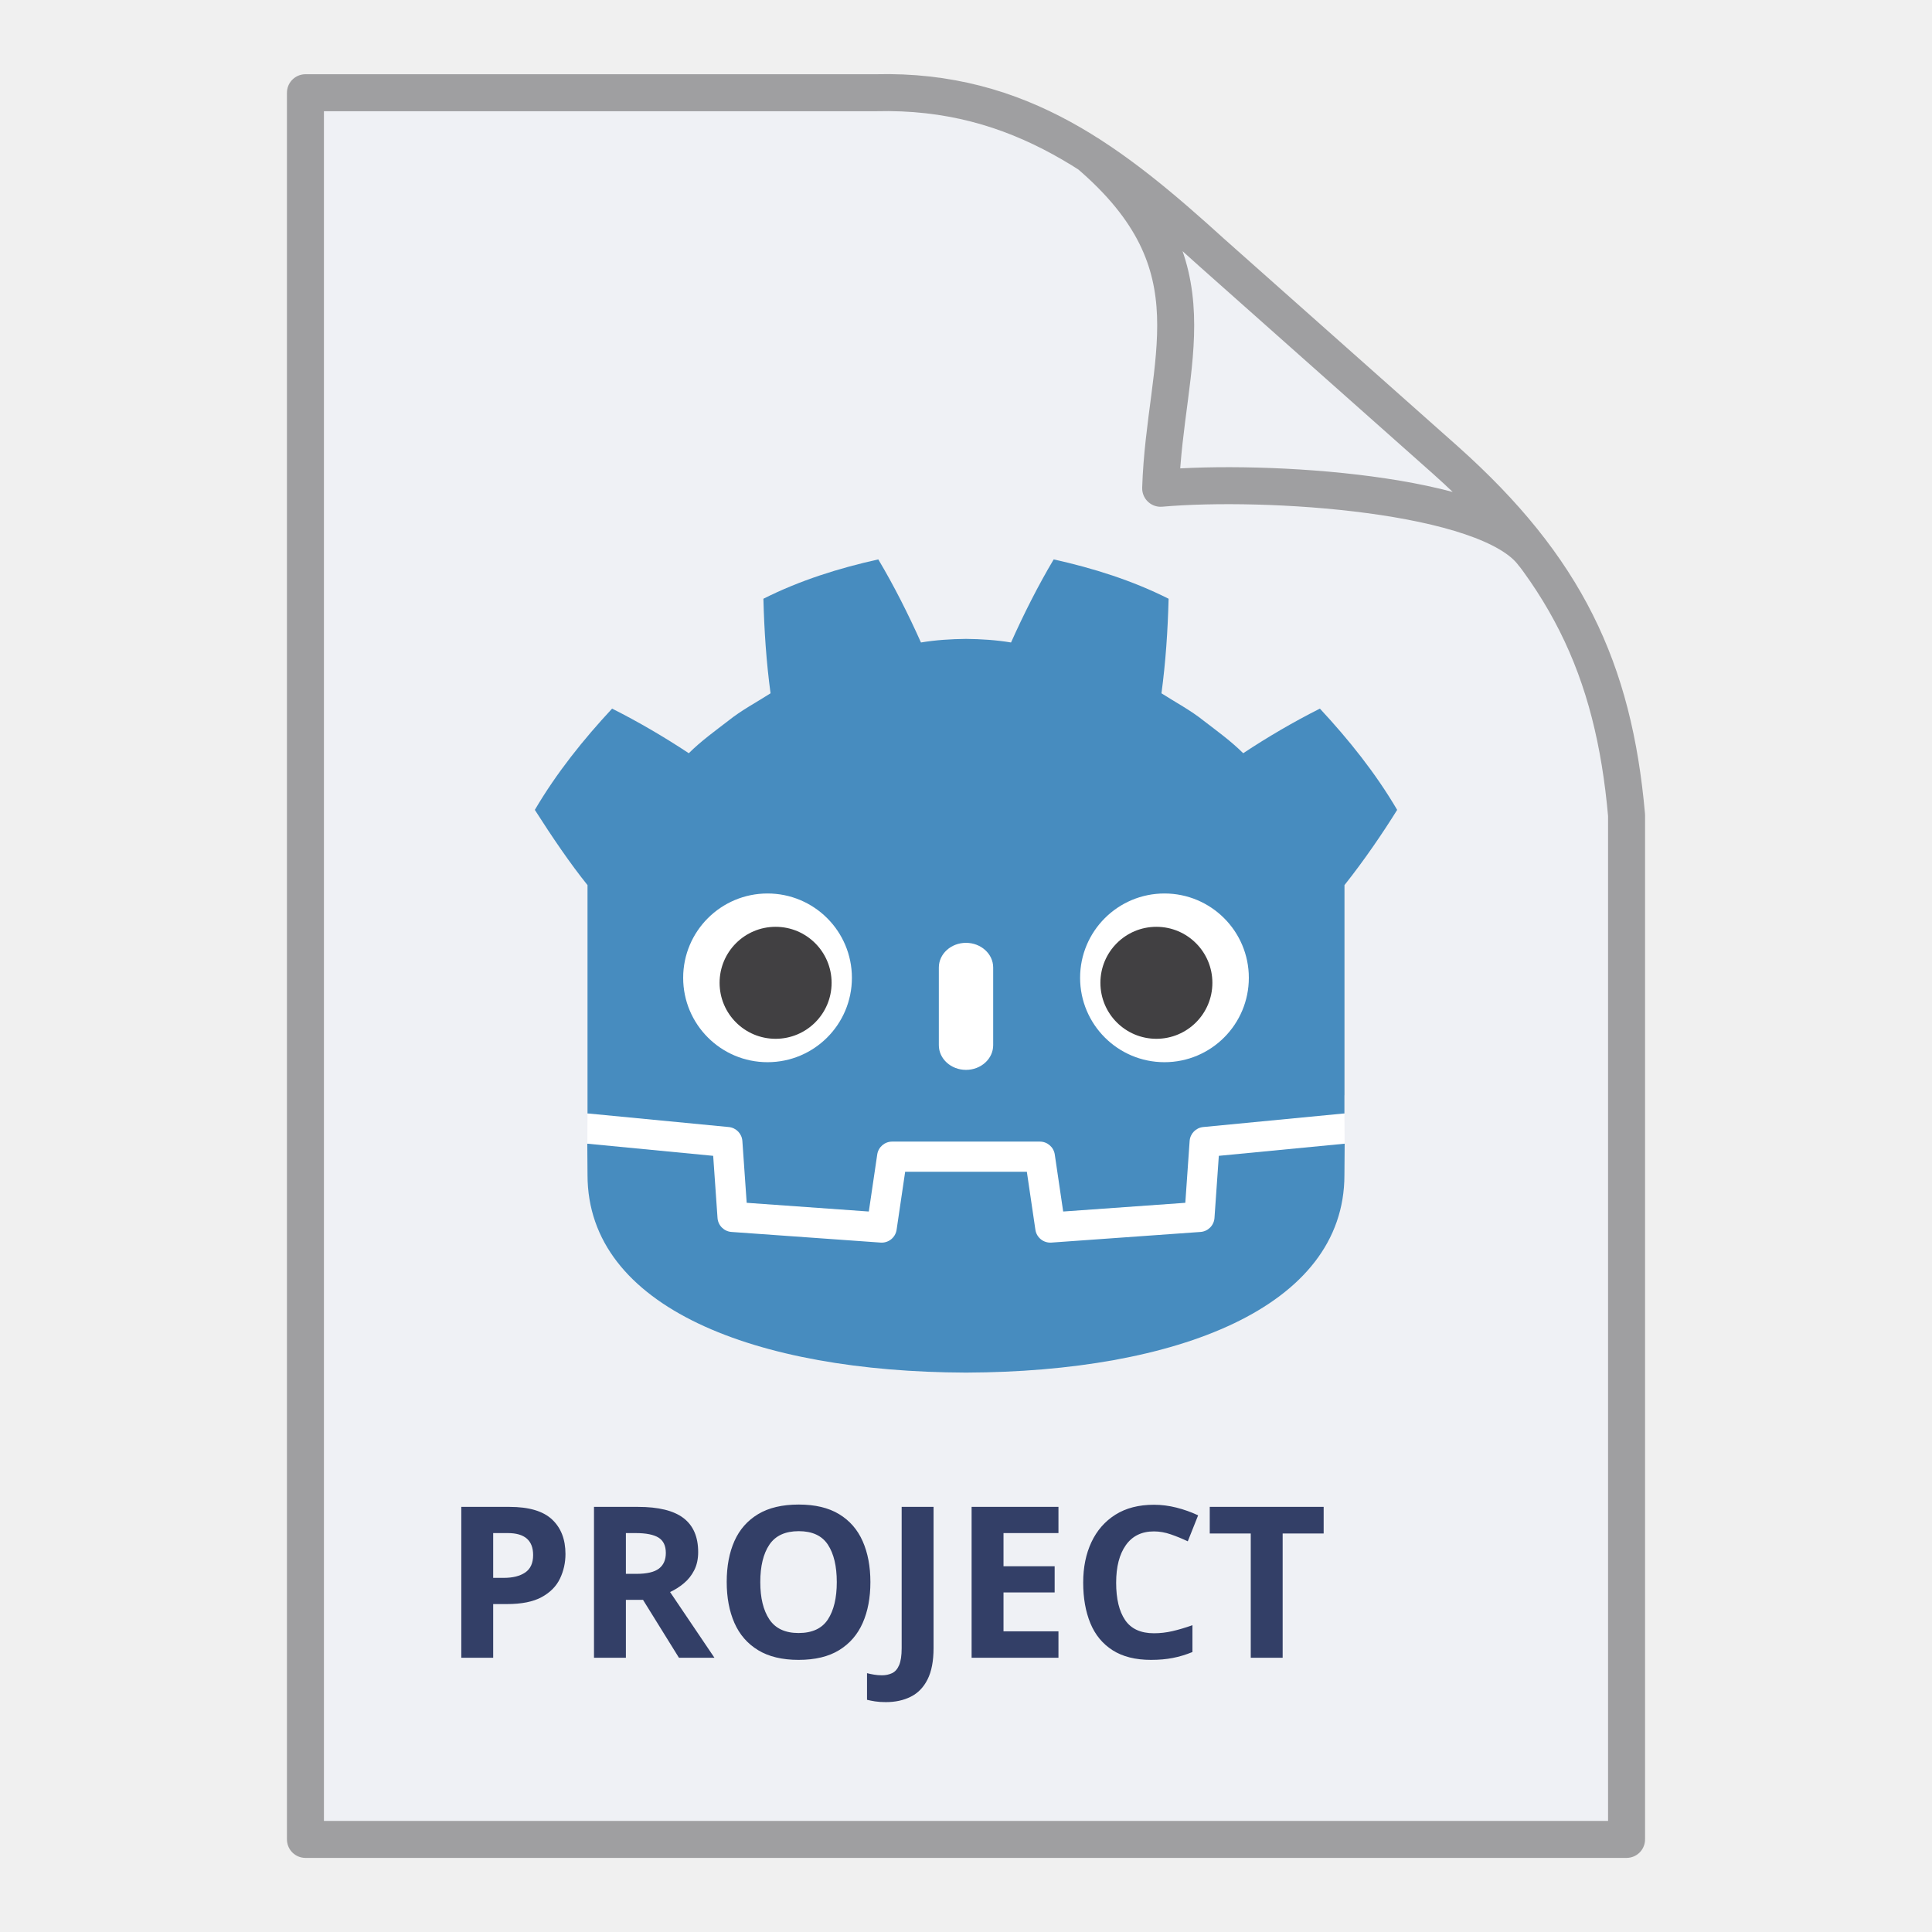
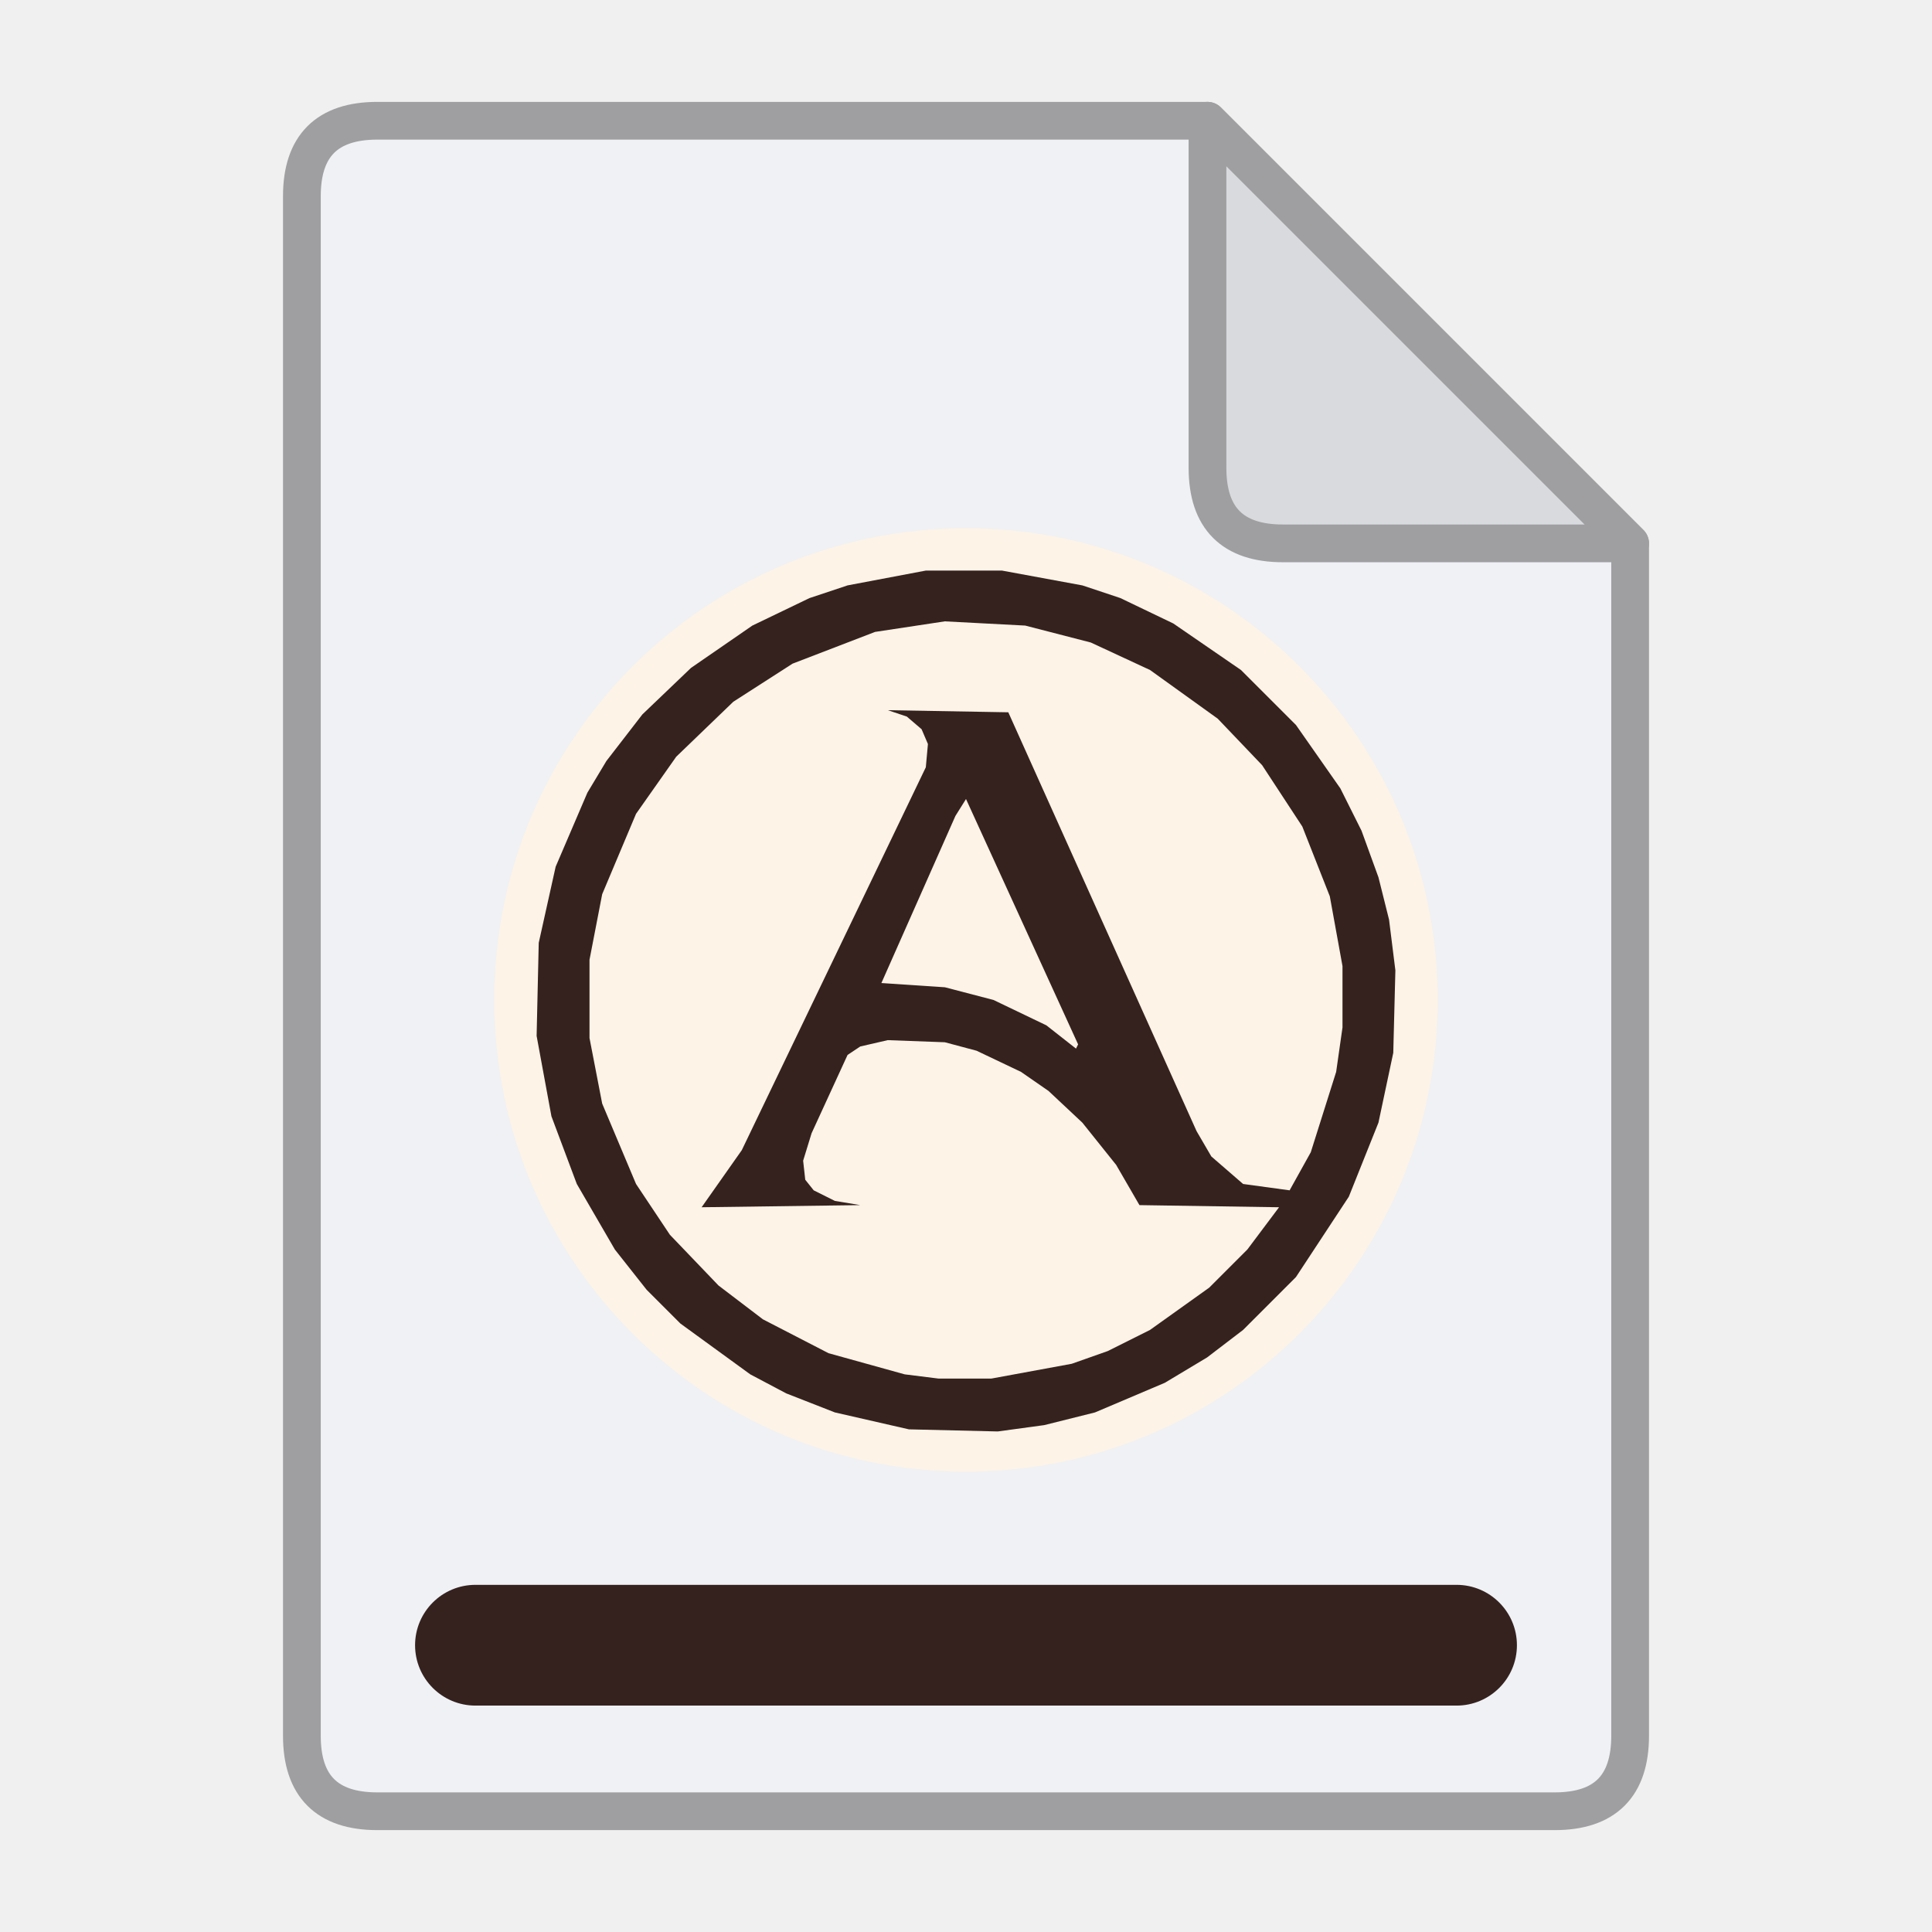
<svg xmlns="http://www.w3.org/2000/svg" width="1024" height="1024">
-   <path fill="#eff1f5" stroke="#9f9fa1" stroke-linecap="round" stroke-linejoin="round" stroke-width="19.603" d="m812.681 293.783c-23.575-32.542-141.93-39.864-197.505-34.983 2.17-68.048 31.457-117.655-37.966-177.025m-415.32-32.625h302.11c77.128-2.02 126.554 37.836 178.444 84.882l123.665 109.83c63.819 56.94 89.13 110.624 96 188.174v542.885h-700.219z" />
-   <g stroke-width=".32">
-     <path fill="#fff" d="m712.572 590.17s-.666-4.089-1.056-4.052l-74.179 7.157a12.056 12.056 0 0 0 -10.9 11.191l-2.038 29.21-57.387 4.094-3.905-26.472c-.868-5.888-6.01-10.327-11.961-10.327h-78.292c-5.95 0-11.09 4.439-11.96 10.327l-3.906 26.472-57.387-4.095-2.038-29.208a12.057 12.057 0 0 0 -10.901-11.194l-74.214-7.155c-.384-.037-.665 4.056-1.049 4.056l-.1 16.052 62.853 10.136 2.059 29.47c.416 5.965 5.23 10.788 11.2 11.217l79.035 5.638c.299.021.594.033.89.033 5.94 0 11.072-4.44 11.941-10.329l4.017-27.237h57.414l4.017 27.237c.867 5.886 6.006 10.326 11.953 10.326.292 0 .583-.009.868-.03l79.046-5.638c5.967-.428 10.783-5.252 11.2-11.218l2.056-29.469 62.826-10.18z" />
-     <path fill="#478cbf" d="m311.398 469.127v121.042c.221.003.443.01.662.031l74.207 7.155c3.887.375 6.934 3.504 7.204 7.4l2.289 32.756 64.731 4.619 4.46-30.234c.578-3.92 3.942-6.824 7.904-6.824h78.292c3.962 0 7.326 2.904 7.904 6.824l4.458 30.234 64.733-4.619 2.287-32.757c.271-3.895 3.317-7.024 7.203-7.4l74.178-7.154c.22-.02.44-.028.66-.031v-9.658l.032-.01v-111.373c10.45-13.155 20.344-27.666 27.925-39.874-11.586-19.722-25.78-37.347-40.954-53.677-14.073 7.083-27.74 15.108-40.65 23.647-6.46-6.421-13.736-11.674-20.883-17.164-7.022-5.64-14.936-9.775-22.44-14.593 2.234-16.641 3.339-33.024 3.783-50.122-19.366-9.747-40.017-16.209-60.905-20.85-8.34 14.017-15.967 29.196-22.61 44.035-7.876-1.316-15.79-1.804-23.713-1.898v-.013c-.055 0-.107.013-.154.013-.05 0-.1-.013-.15-.013v.013c-7.937.095-15.845.582-23.724 1.898-6.638-14.84-14.261-30.018-22.613-44.035-20.879 4.641-41.532 11.104-60.895 20.85.442 17.098 1.548 33.48 3.788 50.122-7.52 4.818-15.423 8.953-22.447 14.592-7.137 5.491-14.425 10.745-20.887 17.165-12.91-8.539-26.573-16.564-40.65-23.646-15.173 16.329-29.36 33.953-40.95 53.676 9.107 14.297 18.879 28.668 27.925 39.873z" />
-     <path fill="#478cbf" d="m646 612.615-2.3 32.93a7.992 7.992 0 0 1 -7.402 7.413l-79.044 5.64a7.991 7.991 0 0 1 -8.474-6.806l-4.531-30.74h-64.496l-4.533 30.74c-.608 4.137-4.308 7.112-8.474 6.806l-79.043-5.64a7.992 7.992 0 0 1 -7.402-7.413l-2.3-32.931-66.726-6.434c.032 7.173.124 15.028.124 16.592 0 70.472 89.397 104.344 200.465 104.734h.273c111.07-.39 200.435-34.262 200.435-104.734 0-1.592.096-9.416.129-16.592z" />
-     <path fill="#fff" d="m451.527 518.261c0 24.71-20.02 44.725-44.72 44.725-24.688 0-44.714-20.016-44.714-44.725 0-24.691 20.026-44.697 44.713-44.697 24.7 0 44.72 20.006 44.72 44.697" />
-     <path fill="#414042" d="m440.766 520.915c0 16.388-13.283 29.671-29.684 29.671-16.393 0-29.684-13.283-29.684-29.671 0-16.39 13.29-29.685 29.684-29.685 16.401 0 29.684 13.295 29.684 29.685" />
-     <path fill="#fff" d="m511.997 567.054c-7.951 0-14.394-5.86-14.394-13.081v-41.17c0-7.216 6.444-13.08 14.394-13.08s14.408 5.864 14.408 13.08v41.17c0 7.222-6.458 13.081-14.408 13.081m60.477-48.793c0 24.71 20.02 44.725 44.724 44.725 24.686 0 44.71-20.016 44.71-44.725 0-24.691-20.024-44.697-44.71-44.697-24.704 0-44.724 20.006-44.724 44.697" />
-     <path fill="#414042" d="m583.238 520.915c0 16.388 13.279 29.671 29.668 29.671 16.405 0 29.683-13.283 29.683-29.671 0-16.39-13.278-29.685-29.684-29.685-16.388 0-29.668 13.295-29.668 29.685" />
-   </g>
-   <text x="234.416" y="878.644" fill="#333f67" font-family="Montserrat" font-size="16" font-weight="800" letter-spacing="0" word-spacing="0">
-     <tspan x="234.416" y="878.644" font-size="112">PROJECT</tspan>
-   </text>
+   <path fill="#eff1f5" stroke="#9f9fa1" stroke-width="20.00" stroke-linejoin="round" d="M200 64H640L864 288V920Q864 960 824 960H200Q160 960 160 920V104Q160 64 200 64Z" />
+   <path fill="#d8dade" stroke="#9f9fa1" stroke-width="20.00" stroke-linejoin="round" d="M640 64L864 288H680Q640 288 640 248Z" />
+   <circle cx="512" cy="530" r="250" fill="#FDF3E6" />
+   <path fill="#35221F" fill-rule="evenodd" d="M490.70 302.42 449.22 310.27 429.04 317.00 398.77 331.57 366.26 353.99 340.48 378.65 321.42 403.32 311.33 420.13 294.51 459.37 285.54 499.73 284.42 549.06 292.27 591.66 305.72 627.53 325.90 662.29 342.72 683.59 360.65 701.52 397.65 728.43 416.71 738.52 442.49 748.61 481.73 757.58 528.82 758.70 553.48 755.34 580.39 748.61 617.38 732.91 639.80 719.46 658.86 704.89 686.89 676.86 714.91 634.26 730.61 595.02 738.46 558.03 739.58 514.30 736.22 487.40 730.61 464.98 721.64 440.31 710.43 417.89 686.89 384.26 657.74 355.11 621.87 330.45 593.84 317.00 573.66 310.27 531.06 302.42ZM512.00 423.50 571.42 553.54 570.30 555.78 554.60 543.45 526.57 530.00 500.79 523.27 467.16 521.03 506.39 432.47ZM500.79 329.33 543.39 331.57 578.14 340.54 609.53 355.11 645.41 380.90 668.95 405.56 690.25 438.07 704.83 475.07 711.55 512.06 711.55 544.57 708.19 568.12 694.74 610.72 683.52 630.90 658.86 627.53 642.04 612.96 634.20 599.51 534.42 377.53 470.52 376.41 480.61 379.78 488.46 386.50 491.82 394.35 490.70 406.68 393.17 609.60 371.87 639.87 455.95 638.74 442.49 636.50 431.28 630.90 426.80 625.29 425.68 615.20 430.16 600.63 449.22 559.15 455.95 554.66 470.52 551.30 500.79 552.42 517.61 556.91 541.15 568.12 555.72 578.21 573.66 595.02 591.60 617.44 603.93 638.74 677.92 639.87 661.10 662.29 640.92 682.47 609.53 704.89 587.11 716.10 568.05 722.83 525.45 730.67 497.43 730.67 479.49 728.43 439.13 717.22 404.38 699.28 380.83 681.35 355.05 654.44 337.11 627.53 319.17 584.93 312.45 550.18 312.45 508.70 319.17 473.95 337.11 431.35 358.41 401.08 388.68 371.93 420.07 351.75 463.79 334.93Z" />
+   <rect x="220" y="840" width="584" height="64" rx="32" fill="#35221F" />
</svg>
